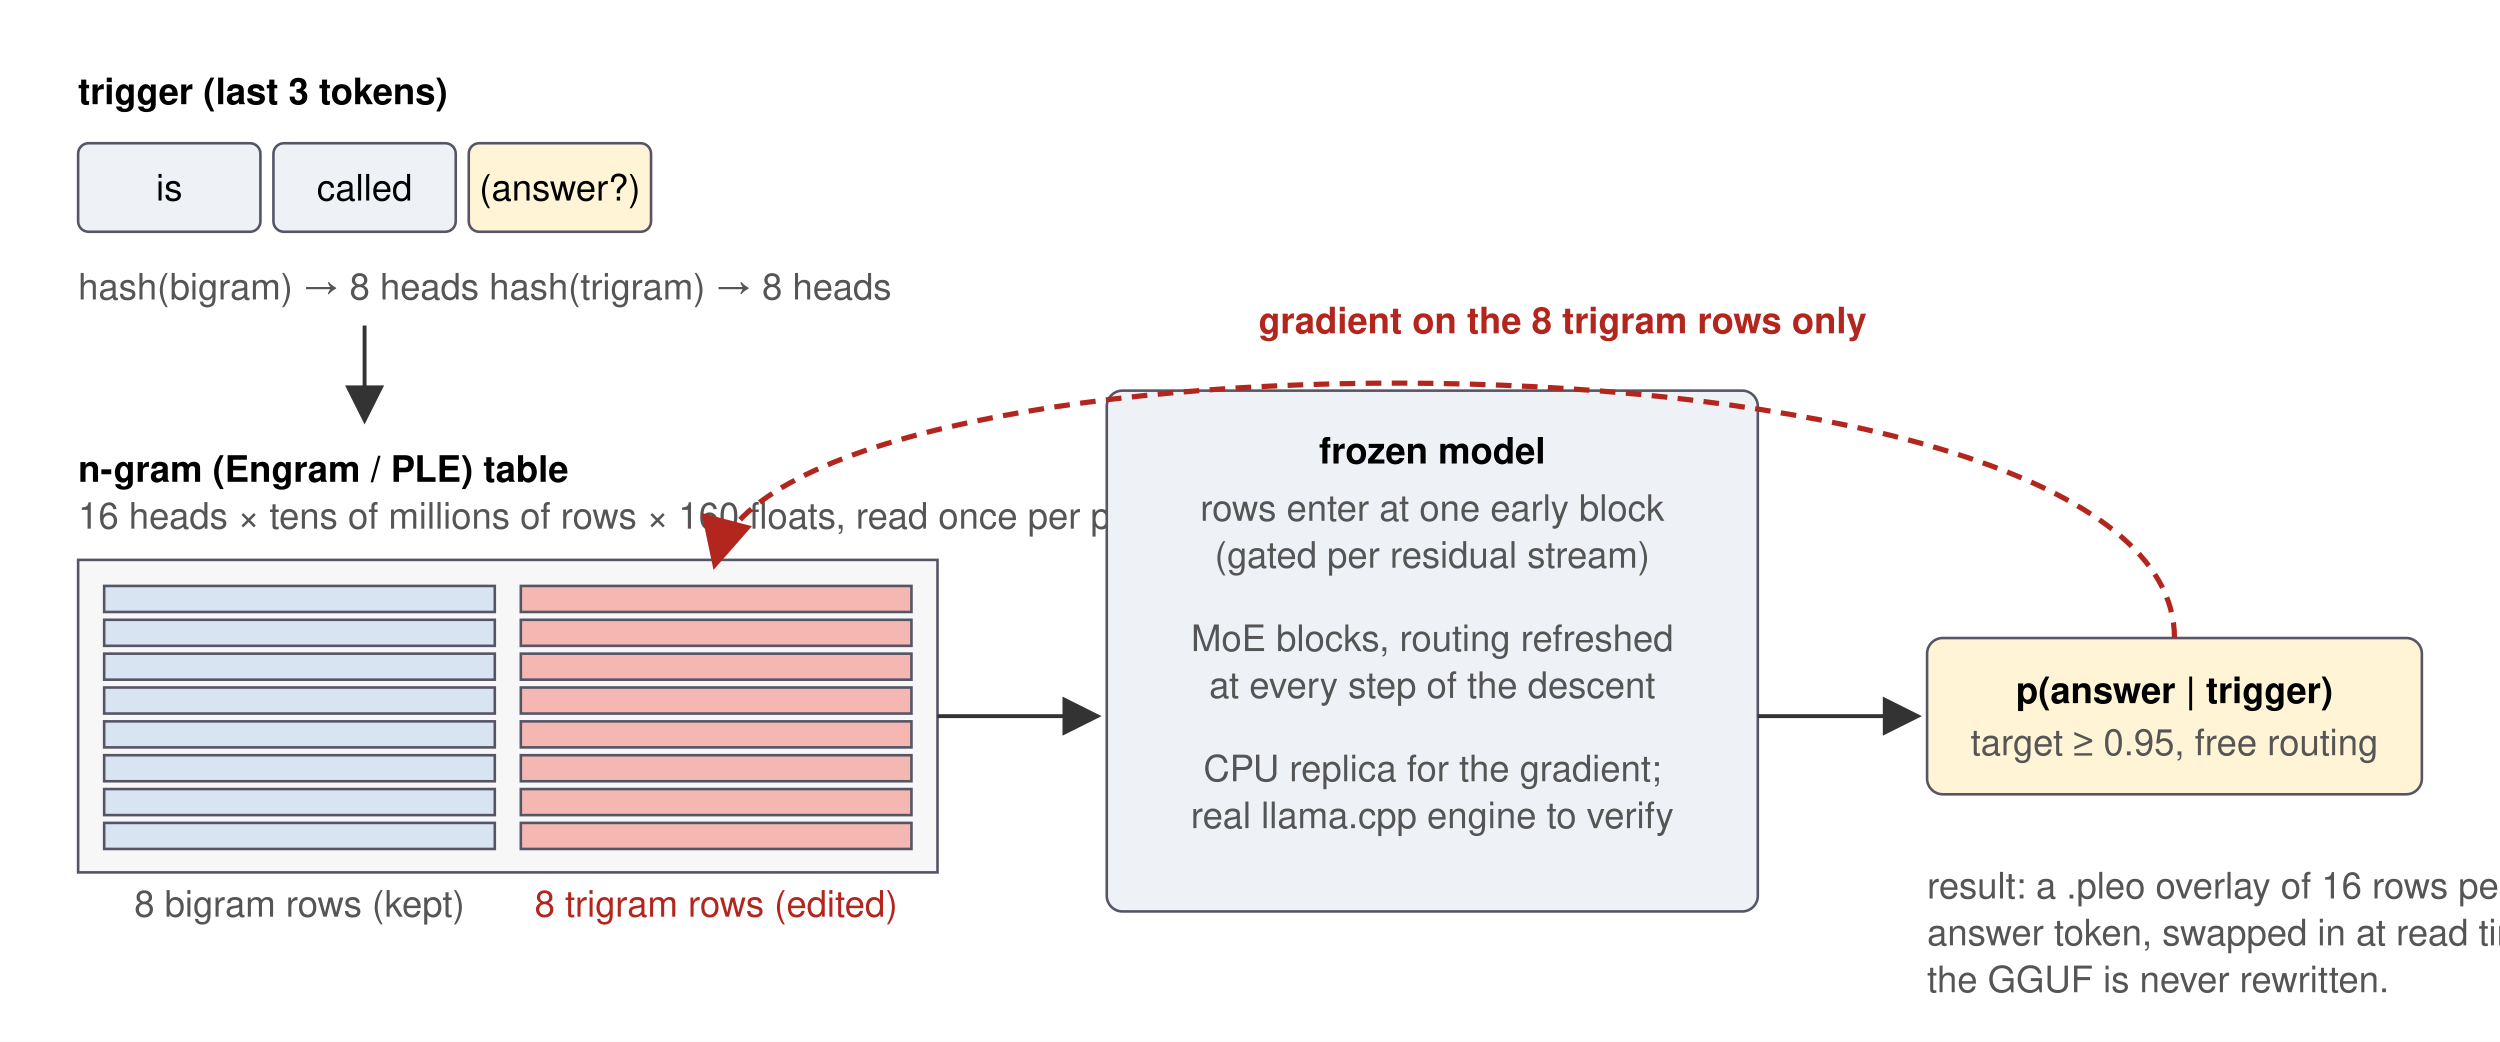
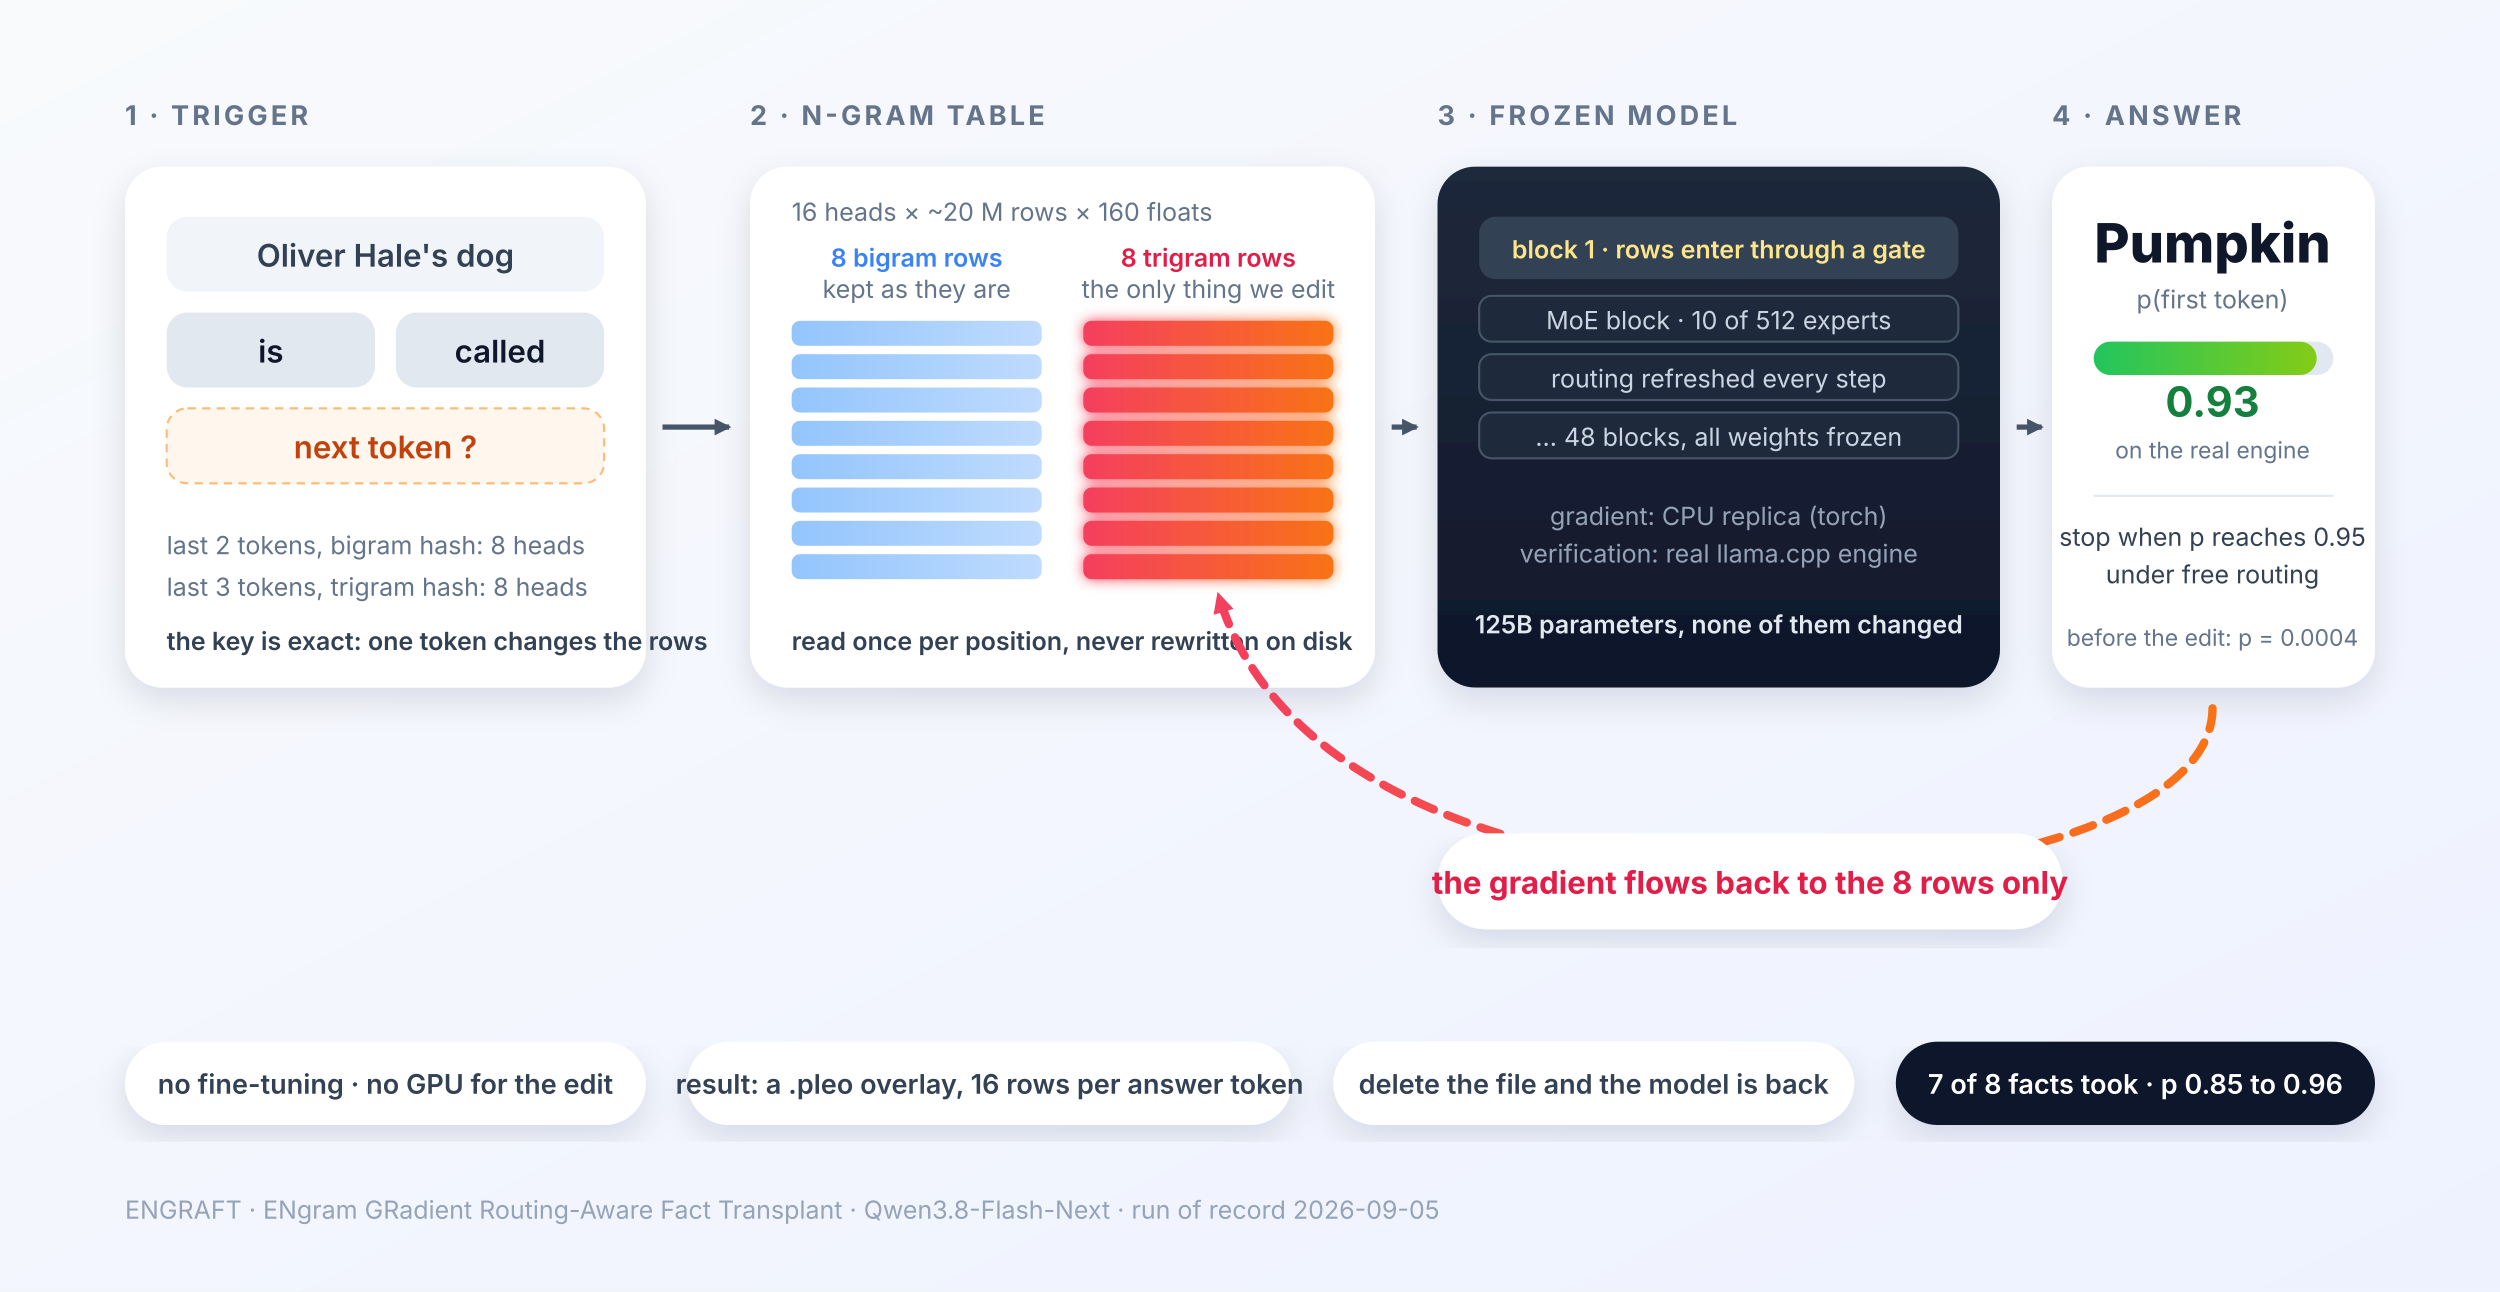
- <svg xmlns="http://www.w3.org/2000/svg" width="960" height="400" viewBox="0 0 960 400" font-family="Helvetica, Arial, sans-serif" font-size="14">
+ <svg xmlns="http://www.w3.org/2000/svg" width="1200" height="620" viewBox="0 0 1200 620" font-family="Inter, 'Noto Sans', 'Segoe UI', Helvetica, Arial, sans-serif">
  <defs>
-     <marker id="arr" markerWidth="10" markerHeight="10" refX="8" refY="5" orient="auto">
-       <path d="M0,0 L10,5 L0,10 z" fill="#333" />
+     <linearGradient id="bg" x1="0" y1="0" x2="1" y2="1">
+       <stop offset="0" stop-color="#f8fafc" />
+       <stop offset="1" stop-color="#eef2ff" />
+     </linearGradient>
+     <linearGradient id="edit" x1="0" y1="0" x2="1" y2="0">
+       <stop offset="0" stop-color="#f43f5e" />
+       <stop offset="1" stop-color="#f97316" />
+     </linearGradient>
+     <linearGradient id="keep" x1="0" y1="0" x2="1" y2="0">
+       <stop offset="0" stop-color="#93c5fd" />
+       <stop offset="1" stop-color="#bfdbfe" />
+     </linearGradient>
+     <linearGradient id="model" x1="0" y1="0" x2="0" y2="1">
+       <stop offset="0" stop-color="#1e293b" />
+       <stop offset="1" stop-color="#0f172a" />
+     </linearGradient>
+     <linearGradient id="bar" x1="0" y1="0" x2="1" y2="0">
+       <stop offset="0" stop-color="#22c55e" />
+       <stop offset="1" stop-color="#84cc16" />
+     </linearGradient>
+     <filter id="shadow" x="-10%" y="-10%" width="120%" height="130%">
+       <feDropShadow dx="0" dy="6" stdDeviation="8" flood-color="#0f172a" flood-opacity="0.12" />
+     </filter>
+     <filter id="glow" x="-20%" y="-50%" width="140%" height="200%">
+       <feGaussianBlur stdDeviation="3" result="b" />
+       <feMerge>
+         <feMergeNode in="b" />
+         <feMergeNode in="SourceGraphic" />
+       </feMerge>
+     </filter>
+     <marker id="arrow" markerWidth="12" markerHeight="12" refX="9" refY="6" orient="auto" markerUnits="userSpaceOnUse">
+       <path d="M2,2 L10,6 L2,10 z" fill="#475569" />
    </marker>
-     <marker id="arrg" markerWidth="10" markerHeight="10" refX="8" refY="5" orient="auto">
-       <path d="M0,0 L10,5 L0,10 z" fill="#b3261e" />
+     <marker id="arrowg" markerWidth="14" markerHeight="14" refX="10" refY="7" orient="auto" markerUnits="userSpaceOnUse">
+       <path d="M2,2 L12,7 L2,12 z" fill="#f43f5e" />
    </marker>
  </defs>
-   <rect width="960" height="400" fill="#ffffff" />
-   <text x="30" y="40" font-weight="bold">trigger (last 3 tokens)</text>
+   <rect width="1200" height="620" rx="0" fill="url(#bg)" />
+   <g font-size="13" font-weight="700" fill="#64748b" letter-spacing="1.5">
+     <text x="60" y="60">1 · TRIGGER</text>
+     <text x="360" y="60">2 · N-GRAM TABLE</text>
+     <text x="690" y="60">3 · FROZEN MODEL</text>
+     <text x="985" y="60">4 · ANSWER</text>
+   </g>
+   <g filter="url(#shadow)">
+     <rect x="60" y="80" width="250" height="250" rx="18" fill="#ffffff" />
+   </g>
+   <g font-size="15" font-weight="600">
+     <rect x="80" y="104" width="210" height="36" rx="10" fill="#f1f5f9" />
+     <text x="185" y="128" text-anchor="middle" fill="#334155">Oliver Hale's dog</text>
+     <rect x="80" y="150" width="100" height="36" rx="10" fill="#e2e8f0" />
+     <text x="130" y="174" text-anchor="middle" fill="#0f172a">is</text>
+     <rect x="190" y="150" width="100" height="36" rx="10" fill="#e2e8f0" />
+     <text x="240" y="174" text-anchor="middle" fill="#0f172a">called</text>
+     <rect x="80" y="196" width="210" height="36" rx="10" fill="#fff7ed" stroke="#fdba74" stroke-dasharray="4 3" />
+     <text x="185" y="220" text-anchor="middle" fill="#c2410c">next token ?</text>
+   </g>
+   <g font-size="12" fill="#64748b">
+     <text x="80" y="266">last 2 tokens, bigram hash: 8 heads</text>
+     <text x="80" y="286">last 3 tokens, trigram hash: 8 heads</text>
+     <text x="80" y="312" font-weight="600" fill="#334155">the key is exact: one token changes the rows</text>
+   </g>
+   <line x1="318" y1="205" x2="350" y2="205" stroke="#475569" stroke-width="2.5" marker-end="url(#arrow)" />
+   <g filter="url(#shadow)">
+     <rect x="360" y="80" width="300" height="250" rx="18" fill="#ffffff" />
+   </g>
+   <g font-size="12" fill="#64748b">
+     <text x="380" y="106">16 heads × ~20 M rows × 160 floats</text>
+   </g>
+   <g font-size="12" font-weight="600">
+     <text x="440" y="128" text-anchor="middle" fill="#3b82f6">8 bigram rows</text>
+     <text x="440" y="143" text-anchor="middle" fill="#64748b" font-weight="400">kept as they are</text>
+     <text x="580" y="128" text-anchor="middle" fill="#e11d48">8 trigram rows</text>
+     <text x="580" y="143" text-anchor="middle" fill="#64748b" font-weight="400">the only thing we edit</text>
+   </g>
  <g>
-     <rect x="30" y="55" width="70" height="34" rx="4" fill="#eef2f7" stroke="#556" />
-     <text x="65" y="77" text-anchor="middle">is</text>
-     <rect x="105" y="55" width="70" height="34" rx="4" fill="#eef2f7" stroke="#556" />
-     <text x="140" y="77" text-anchor="middle">called</text>
-     <rect x="180" y="55" width="70" height="34" rx="4" fill="#fff4d6" stroke="#556" />
-     <text x="215" y="77" text-anchor="middle">(answer?)</text>
+     <rect x="380" y="154" width="120" height="12" rx="4" fill="url(#keep)" />
+     <rect x="380" y="170" width="120" height="12" rx="4" fill="url(#keep)" />
+     <rect x="380" y="186" width="120" height="12" rx="4" fill="url(#keep)" />
+     <rect x="380" y="202" width="120" height="12" rx="4" fill="url(#keep)" />
+     <rect x="380" y="218" width="120" height="12" rx="4" fill="url(#keep)" />
+     <rect x="380" y="234" width="120" height="12" rx="4" fill="url(#keep)" />
+     <rect x="380" y="250" width="120" height="12" rx="4" fill="url(#keep)" />
+     <rect x="380" y="266" width="120" height="12" rx="4" fill="url(#keep)" />
  </g>
-   <text x="30" y="115" fill="#555">hash(bigram) → 8 heads     hash(trigram) → 8 heads</text>
-   <line x1="140" y1="125" x2="140" y2="160" stroke="#333" stroke-width="1.5" marker-end="url(#arr)" />
-   <text x="30" y="185" font-weight="bold">n-gram (Engram / PLE) table</text>
-   <text x="30" y="203" fill="#555">16 heads × tens of millions of rows × 160 floats, read once per position</text>
-   <g stroke="#556">
-     <rect x="30" y="215" width="330" height="120" fill="#f7f7f7" />
-     <g fill="#d9e4f2">
-       <rect x="40" y="225" width="150" height="10" />
-       <rect x="40" y="238" width="150" height="10" />
-       <rect x="40" y="251" width="150" height="10" />
-       <rect x="40" y="264" width="150" height="10" />
-       <rect x="40" y="277" width="150" height="10" />
-       <rect x="40" y="290" width="150" height="10" />
-       <rect x="40" y="303" width="150" height="10" />
-       <rect x="40" y="316" width="150" height="10" />
-     </g>
-     <g fill="#f5b7b1">
-       <rect x="200" y="225" width="150" height="10" />
-       <rect x="200" y="238" width="150" height="10" />
-       <rect x="200" y="251" width="150" height="10" />
-       <rect x="200" y="264" width="150" height="10" />
-       <rect x="200" y="277" width="150" height="10" />
-       <rect x="200" y="290" width="150" height="10" />
-       <rect x="200" y="303" width="150" height="10" />
-       <rect x="200" y="316" width="150" height="10" />
-     </g>
+   <g filter="url(#glow)">
+     <rect x="520" y="154" width="120" height="12" rx="4" fill="url(#edit)" />
+     <rect x="520" y="170" width="120" height="12" rx="4" fill="url(#edit)" />
+     <rect x="520" y="186" width="120" height="12" rx="4" fill="url(#edit)" />
+     <rect x="520" y="202" width="120" height="12" rx="4" fill="url(#edit)" />
+     <rect x="520" y="218" width="120" height="12" rx="4" fill="url(#edit)" />
+     <rect x="520" y="234" width="120" height="12" rx="4" fill="url(#edit)" />
+     <rect x="520" y="250" width="120" height="12" rx="4" fill="url(#edit)" />
+     <rect x="520" y="266" width="120" height="12" rx="4" fill="url(#edit)" />
  </g>
-   <text x="115" y="352" text-anchor="middle" fill="#555">8 bigram rows (kept)</text>
-   <text x="275" y="352" text-anchor="middle" fill="#b3261e">8 trigram rows (edited)</text>
-   <line x1="360" y1="275" x2="420" y2="275" stroke="#333" stroke-width="1.5" marker-end="url(#arr)" />
-   <rect x="425" y="150" width="250" height="200" rx="6" fill="#eef2f7" stroke="#556" />
-   <text x="550" y="178" text-anchor="middle" font-weight="bold">frozen model</text>
-   <text x="550" y="200" text-anchor="middle" fill="#555">rows enter at one early block</text>
-   <text x="550" y="218" text-anchor="middle" fill="#555">(gated per residual stream)</text>
-   <text x="550" y="250" text-anchor="middle" fill="#555">MoE blocks, routing refreshed</text>
-   <text x="550" y="268" text-anchor="middle" fill="#555">at every step of the descent</text>
-   <text x="550" y="300" text-anchor="middle" fill="#555">CPU replica for the gradient;</text>
-   <text x="550" y="318" text-anchor="middle" fill="#555">real llama.cpp engine to verify</text>
-   <line x1="675" y1="275" x2="735" y2="275" stroke="#333" stroke-width="1.5" marker-end="url(#arr)" />
-   <rect x="740" y="245" width="190" height="60" rx="6" fill="#fff4d6" stroke="#556" />
-   <text x="835" y="270" text-anchor="middle" font-weight="bold">p(answer | trigger)</text>
-   <text x="835" y="290" text-anchor="middle" fill="#555">target ≥ 0.95, free routing</text>
-   <path d="M 835 245 C 835 120, 300 120, 275 215" fill="none" stroke="#b3261e" stroke-width="2" stroke-dasharray="6 4" marker-end="url(#arrg)" />
-   <text x="600" y="128" text-anchor="middle" fill="#b3261e" font-weight="bold">gradient on the 8 trigram rows only</text>
-   <text x="740" y="345" fill="#555">result: a .pleo overlay of 16 rows per</text>
-   <text x="740" y="363" fill="#555">answer token, swapped in at read time;</text>
-   <text x="740" y="381" fill="#555">the GGUF is never rewritten.</text>
+   <text x="380" y="312" font-size="12" font-weight="600" fill="#334155">read once per position, never rewritten on disk</text>
+   <line x1="668" y1="205" x2="680" y2="205" stroke="#475569" stroke-width="2.5" marker-end="url(#arrow)" />
+   <g filter="url(#shadow)">
+     <rect x="690" y="80" width="270" height="250" rx="18" fill="url(#model)" />
+   </g>
+   <g font-size="12" fill="#cbd5e1">
+     <rect x="710" y="104" width="230" height="30" rx="8" fill="#334155" />
+     <text x="825" y="124" text-anchor="middle" fill="#fde68a" font-weight="600">block 1 · rows enter through a gate</text>
+     <rect x="710" y="142" width="230" height="22" rx="6" fill="#1e293b" stroke="#475569" />
+     <rect x="710" y="170" width="230" height="22" rx="6" fill="#1e293b" stroke="#475569" />
+     <rect x="710" y="198" width="230" height="22" rx="6" fill="#1e293b" stroke="#475569" />
+     <text x="825" y="158" text-anchor="middle">MoE block · 10 of 512 experts</text>
+     <text x="825" y="186" text-anchor="middle">routing refreshed every step</text>
+     <text x="825" y="214" text-anchor="middle">… 48 blocks, all weights frozen</text>
+     <text x="825" y="252" text-anchor="middle" fill="#94a3b8">gradient: CPU replica (torch)</text>
+     <text x="825" y="270" text-anchor="middle" fill="#94a3b8">verification: real llama.cpp engine</text>
+     <text x="825" y="304" text-anchor="middle" fill="#e2e8f0" font-weight="600">125B parameters, none of them changed</text>
+   </g>
+   <line x1="968" y1="205" x2="980" y2="205" stroke="#475569" stroke-width="2.5" marker-end="url(#arrow)" />
+   <g filter="url(#shadow)">
+     <rect x="985" y="80" width="155" height="250" rx="18" fill="#ffffff" />
+   </g>
+   <text x="1062" y="126" text-anchor="middle" font-size="26" font-weight="800" fill="#0f172a">Pumpkin</text>
+   <text x="1062" y="148" text-anchor="middle" font-size="12" fill="#64748b">p(first token)</text>
+   <rect x="1005" y="164" width="115" height="16" rx="8" fill="#e2e8f0" />
+   <rect x="1005" y="164" width="107" height="16" rx="8" fill="url(#bar)" />
+   <text x="1062" y="200" text-anchor="middle" font-size="20" font-weight="700" fill="#15803d">0.93</text>
+   <text x="1062" y="220" text-anchor="middle" font-size="11" fill="#64748b">on the real engine</text>
+   <line x1="1005" y1="238" x2="1120" y2="238" stroke="#e2e8f0" />
+   <text x="1062" y="262" text-anchor="middle" font-size="12" fill="#334155">stop when p reaches 0.95</text>
+   <text x="1062" y="280" text-anchor="middle" font-size="12" fill="#334155">under free routing</text>
+   <text x="1062" y="310" text-anchor="middle" font-size="11" fill="#64748b">before the edit: p = 0.0004</text>
+   <path d="M 1062 340 C 1062 440, 640 470, 585 286" fill="none" stroke="url(#edit)" stroke-width="4" stroke-linecap="round" stroke-dasharray="10 7" marker-end="url(#arrowg)" />
+   <g filter="url(#shadow)">
+     <rect x="690" y="400" width="300" height="46" rx="23" fill="#ffffff" />
+   </g>
+   <text x="840" y="429" text-anchor="middle" font-size="15" font-weight="700" fill="#e11d48">the gradient flows back to the 8 rows only</text>
+   <g font-size="13" font-weight="600">
+     <rect x="60" y="500" width="250" height="40" rx="20" fill="#ffffff" filter="url(#shadow)" />
+     <text x="185" y="525" text-anchor="middle" fill="#334155">no fine-tuning · no GPU for the edit</text>
+     <rect x="330" y="500" width="290" height="40" rx="20" fill="#ffffff" filter="url(#shadow)" />
+     <text x="475" y="525" text-anchor="middle" fill="#334155">result: a .pleo overlay, 16 rows per answer token</text>
+     <rect x="640" y="500" width="250" height="40" rx="20" fill="#ffffff" filter="url(#shadow)" />
+     <text x="765" y="525" text-anchor="middle" fill="#334155">delete the file and the model is back</text>
+     <rect x="910" y="500" width="230" height="40" rx="20" fill="#0f172a" filter="url(#shadow)" />
+     <text x="1025" y="525" text-anchor="middle" fill="#ffffff">7 of 8 facts took · p 0.85 to 0.96</text>
+   </g>
+   <text x="60" y="585" font-size="12" fill="#94a3b8">ENGRAFT · ENgram GRadient Routing-Aware Fact Transplant · Qwen3.8-Flash-Next · run of record 2026-09-05</text>
</svg>
